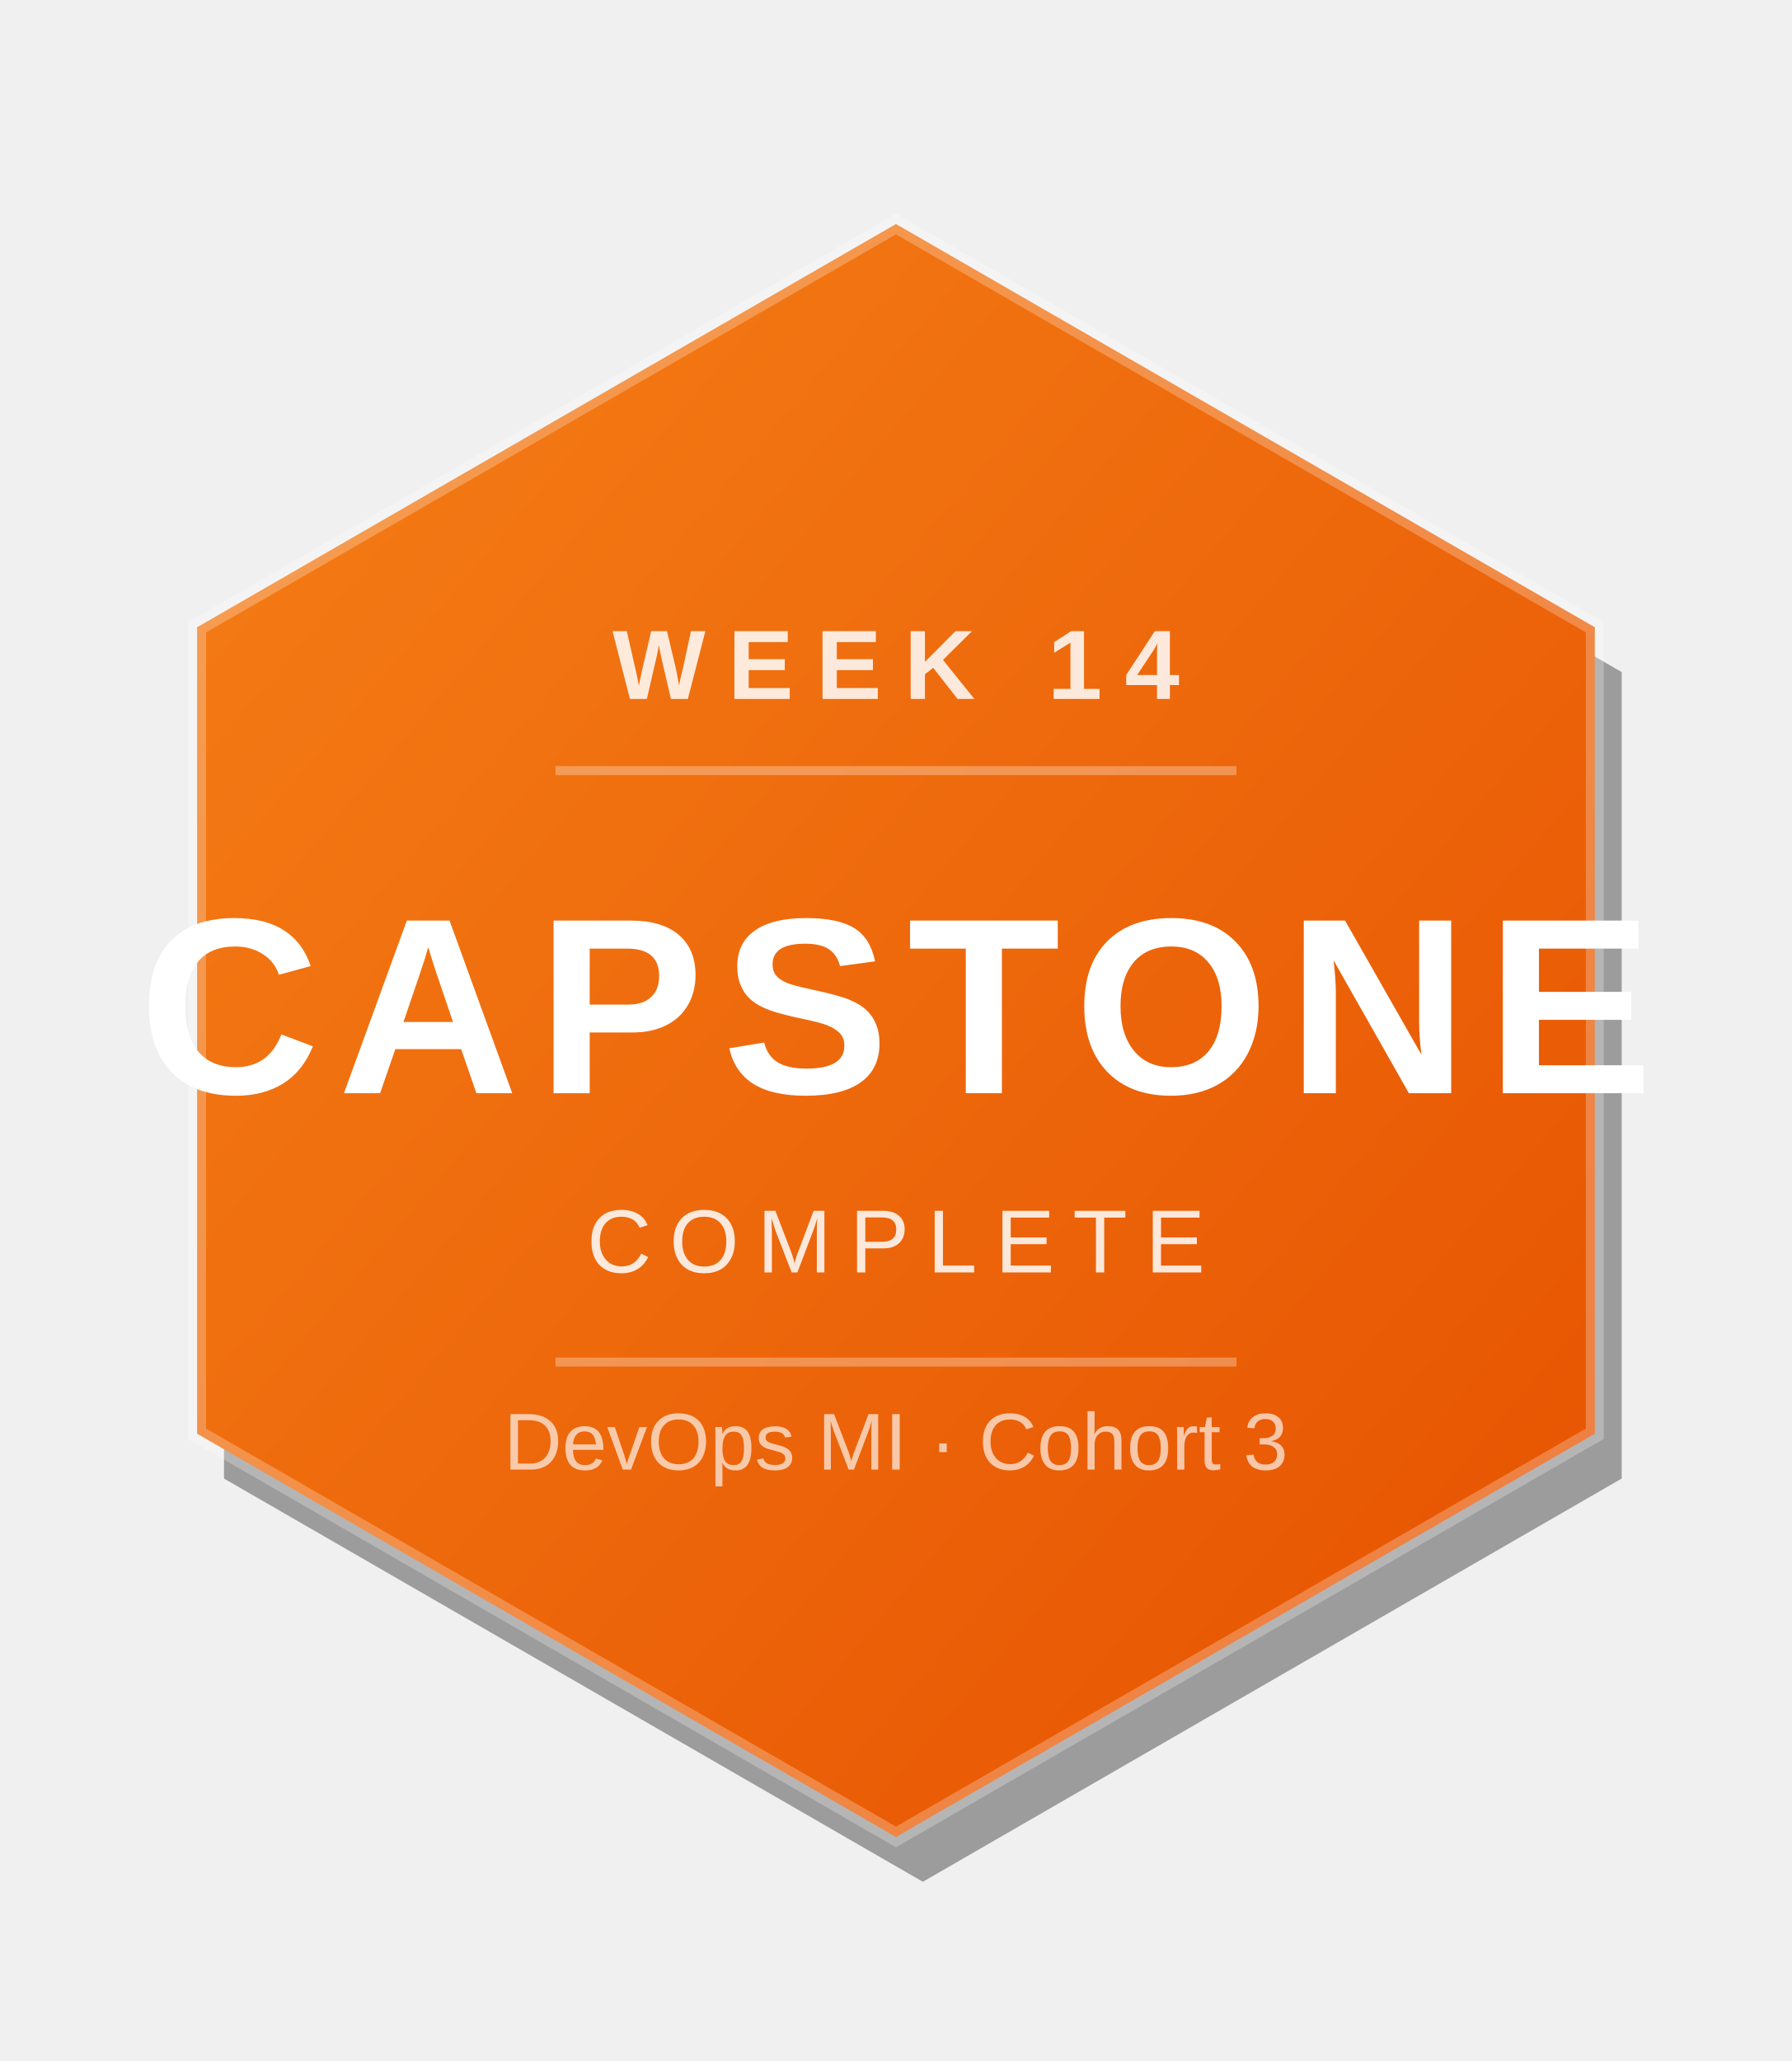
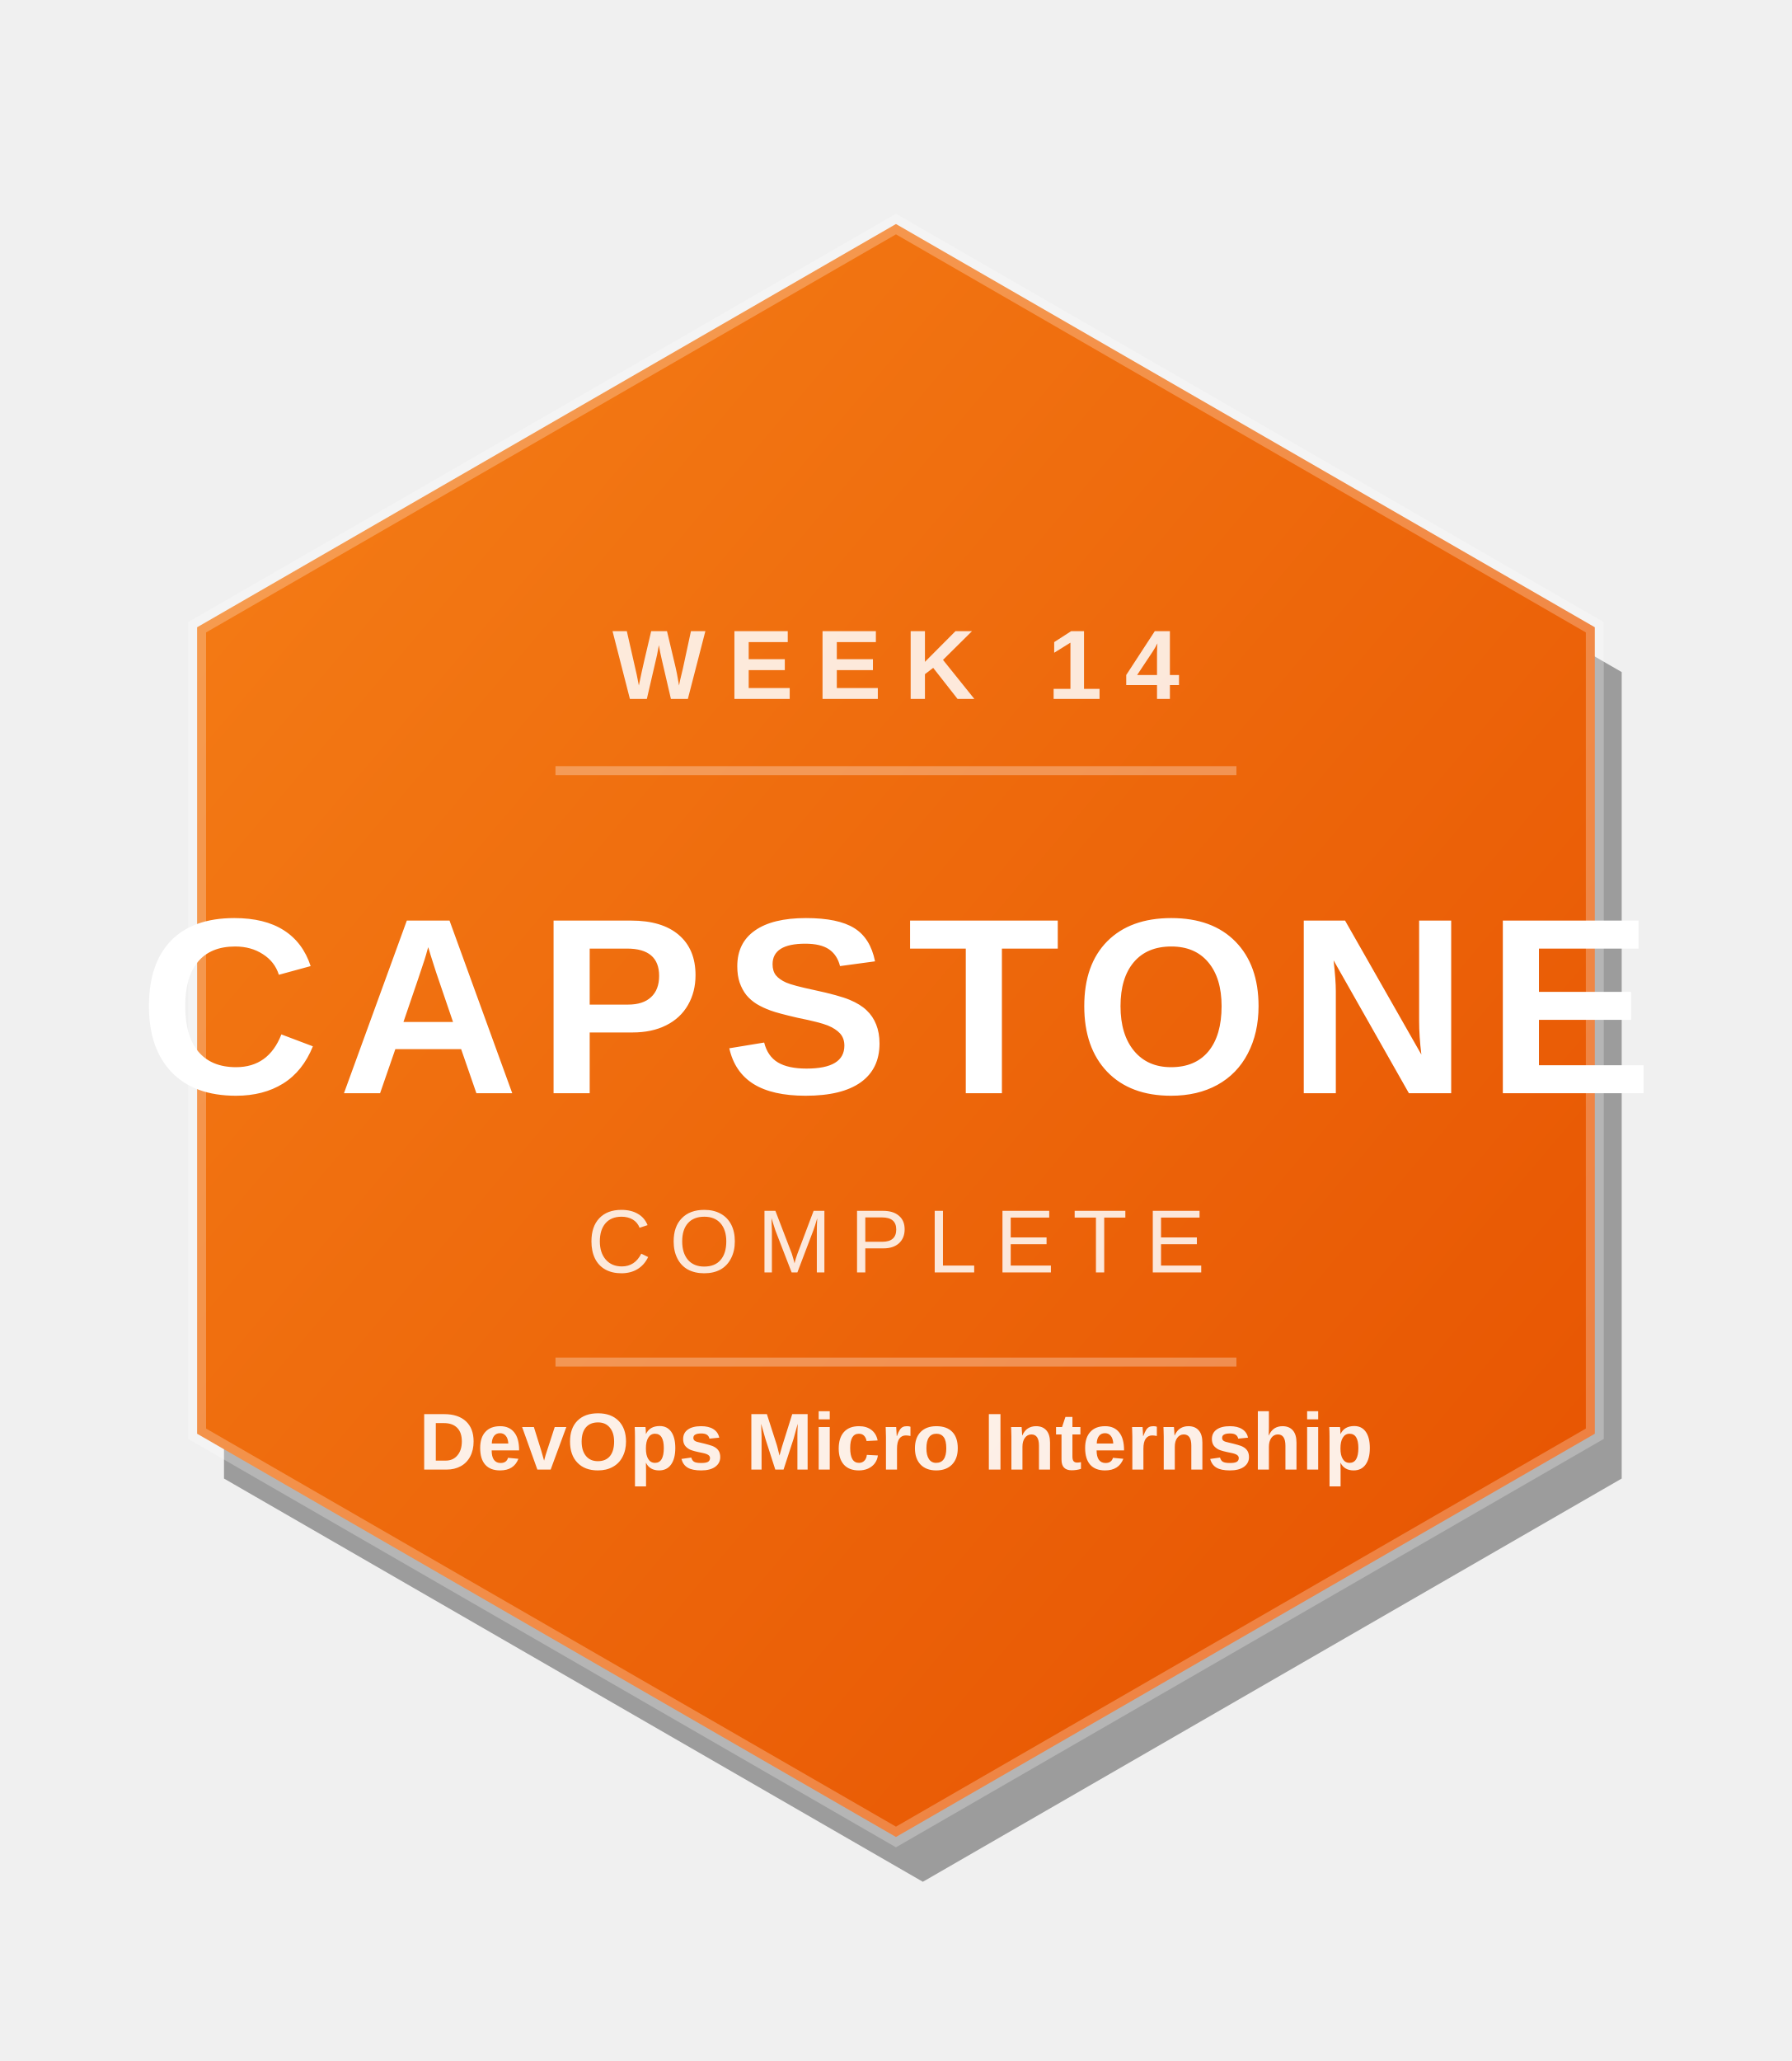
<svg xmlns="http://www.w3.org/2000/svg" viewBox="0 0 200 230" width="120" height="138">
  <defs>
    <linearGradient id="g" x1="0%" y1="0%" x2="100%" y2="100%">
      <stop offset="0%" stop-color="#F57F17" />
      <stop offset="100%" stop-color="#E65100" />
    </linearGradient>
  </defs>
  <polygon points="103,30 181,75 181,165 103,210 25,165 25,75" fill="rgba(0,0,0,0.35)" />
  <polygon points="100,25 178,70 178,160 100,205 22,160 22,70" fill="url(#g)" />
  <polygon points="100,25 178,70 178,160 100,205 22,160 22,70" fill="none" stroke="rgba(255,255,255,0.25)" stroke-width="2" />
  <text x="100" y="78" text-anchor="middle" font-family="Arial,Helvetica,sans-serif" font-size="11" font-weight="bold" fill="rgba(255,255,255,0.85)" letter-spacing="2.5">WEEK 14</text>
  <line x1="62" y1="86" x2="138" y2="86" stroke="rgba(255,255,255,0.3)" stroke-width="1" />
  <text x="100" y="122" text-anchor="middle" font-family="Arial,Helvetica,sans-serif" font-size="28" font-weight="bold" fill="white" letter-spacing="2">CAPSTONE</text>
  <text x="100" y="142" text-anchor="middle" font-family="Arial,Helvetica,sans-serif" font-size="10" fill="rgba(255,255,255,0.85)" letter-spacing="2">COMPLETE</text>
  <line x1="62" y1="152" x2="138" y2="152" stroke="rgba(255,255,255,0.3)" stroke-width="1" />
-   <text x="100" y="164" text-anchor="middle" font-family="Arial,Helvetica,sans-serif" font-size="9" fill="rgba(255,255,255,0.65)">DevOps MI · Cohort 3</text>
+   <text x="100" y="164" text-anchor="middle" font-family="Arial,Helvetica,sans-serif" font-size="9" font-weight="bold" fill="rgba(255,255,255,0.9)">DevOps Micro Internship</text>
</svg>
